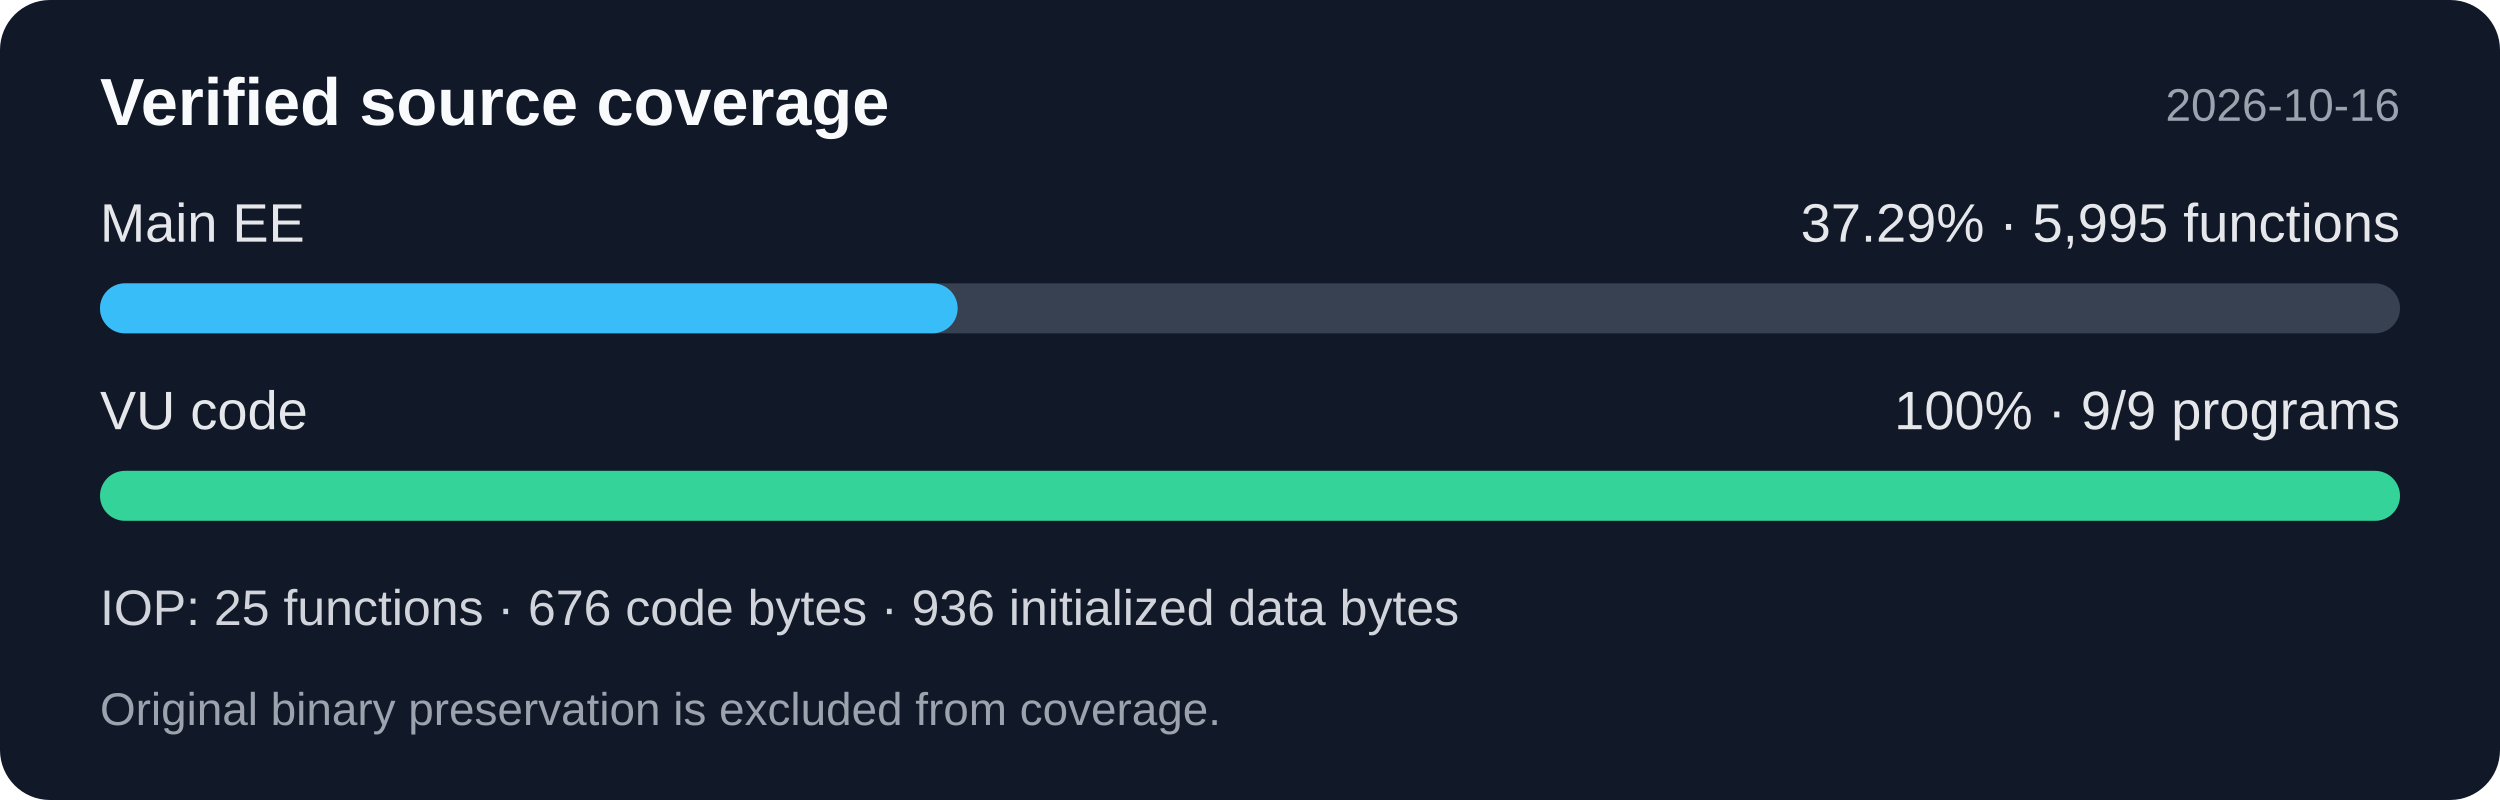
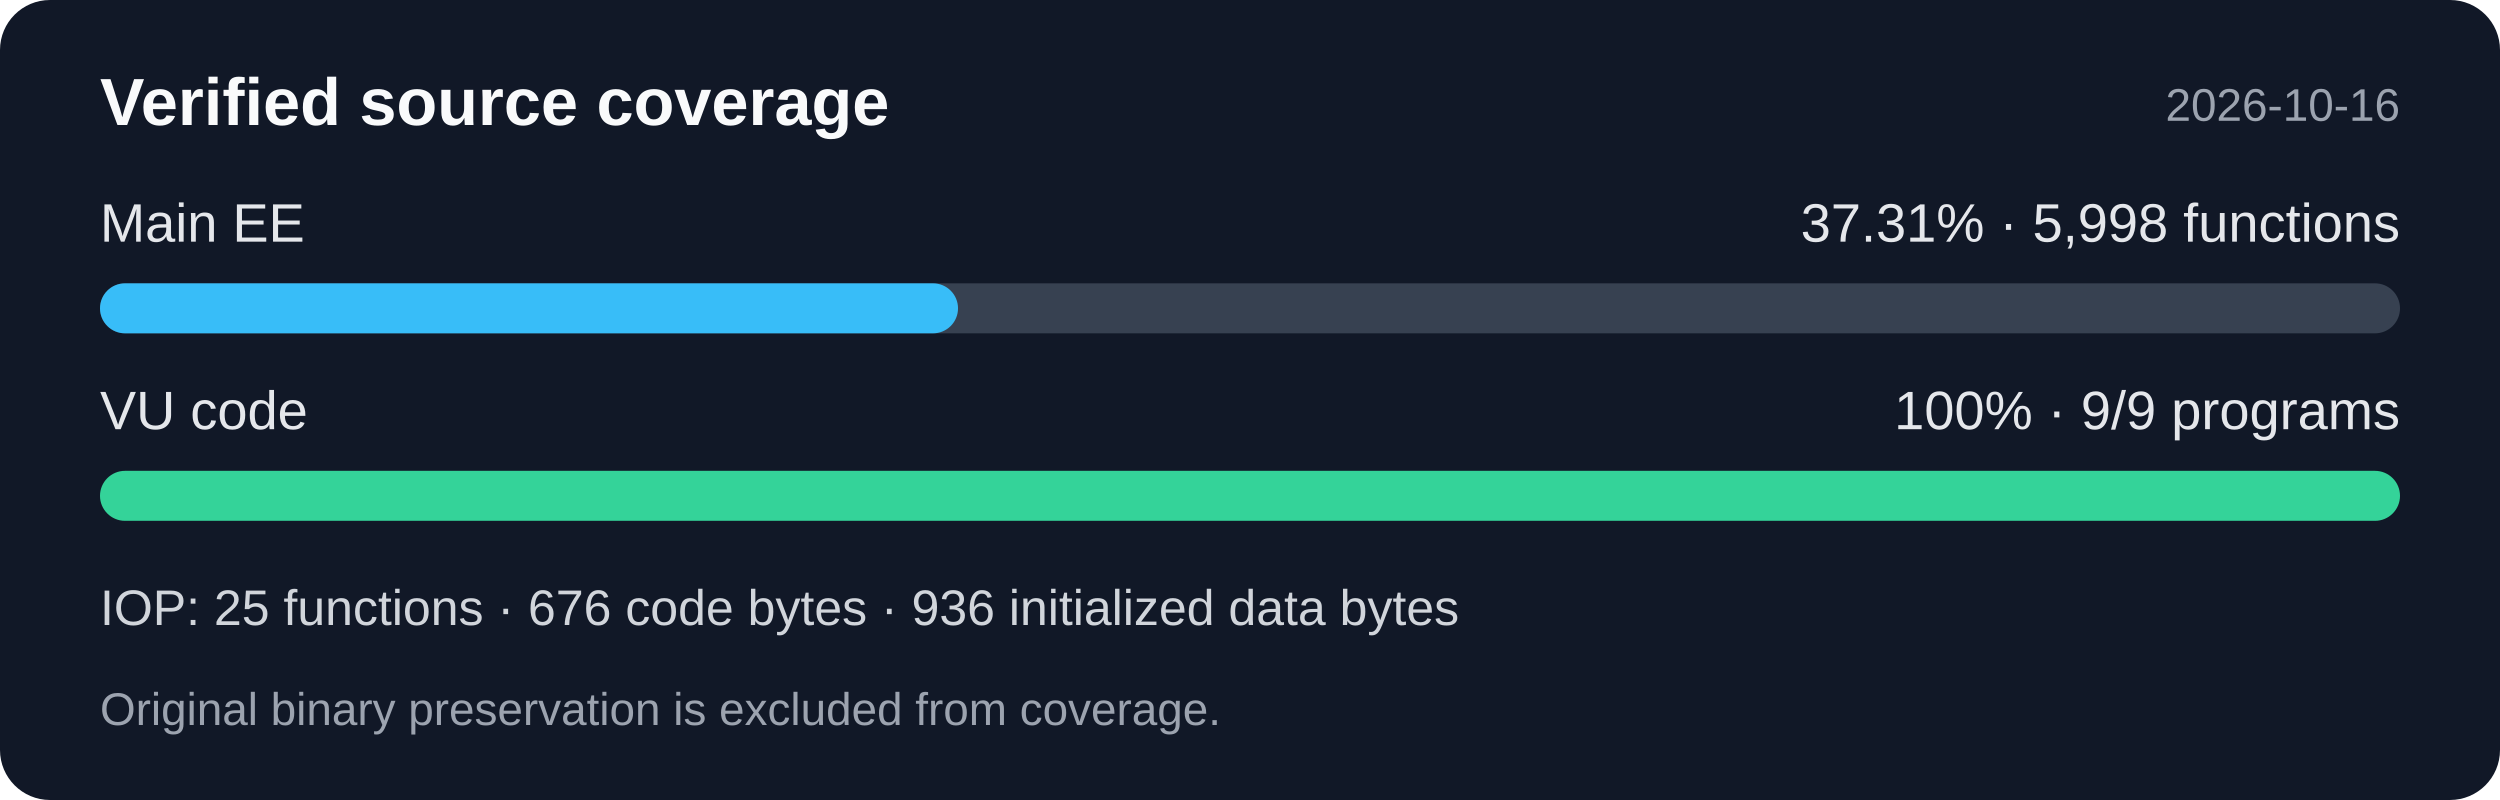
<svg xmlns="http://www.w3.org/2000/svg" width="600" height="192" viewBox="0 0 600 192" role="img" aria-labelledby="title desc">
  <rect width="600" height="192" rx="12" fill="#111827" />
  <g font-family="Segoe UI,Arial,sans-serif">
    <text x="24" y="30" fill="#f9fafb" font-size="16" font-weight="600">Verified source coverage</text>
    <text x="576" y="29" fill="#9ca3af" font-size="11" text-anchor="end">2026-10-16</text>
    <text x="24" y="58" fill="#e5e7eb" font-size="13">Main EE</text>
-     <text x="576" y="58" fill="#e5e7eb" font-size="13" text-anchor="end">37.29% · 5,995 functions</text>
+     <text x="576" y="58" fill="#e5e7eb" font-size="13" text-anchor="end">37.31% · 5,998 functions</text>
    <rect x="24" y="68" width="552" height="12" rx="6" fill="#374151" />
-     <rect x="24" y="68" width="205.835" height="12" rx="6" fill="#38bdf8" />
+     <rect x="24" y="68" width="205.925" height="12" rx="6" fill="#38bdf8" />
    <text x="24" y="103" fill="#e5e7eb" font-size="13">VU code</text>
    <text x="576" y="103" fill="#e5e7eb" font-size="13" text-anchor="end">100% · 9/9 programs</text>
    <rect x="24" y="113" width="552" height="12" rx="6" fill="#34d399" />
    <text x="24" y="150" fill="#d1d5db" font-size="12">IOP: 25 functions · 676 code bytes · 936 initialized data bytes</text>
    <text x="24" y="174" fill="#9ca3af" font-size="11">Original binary preservation is excluded from coverage.</text>
  </g>
</svg>
